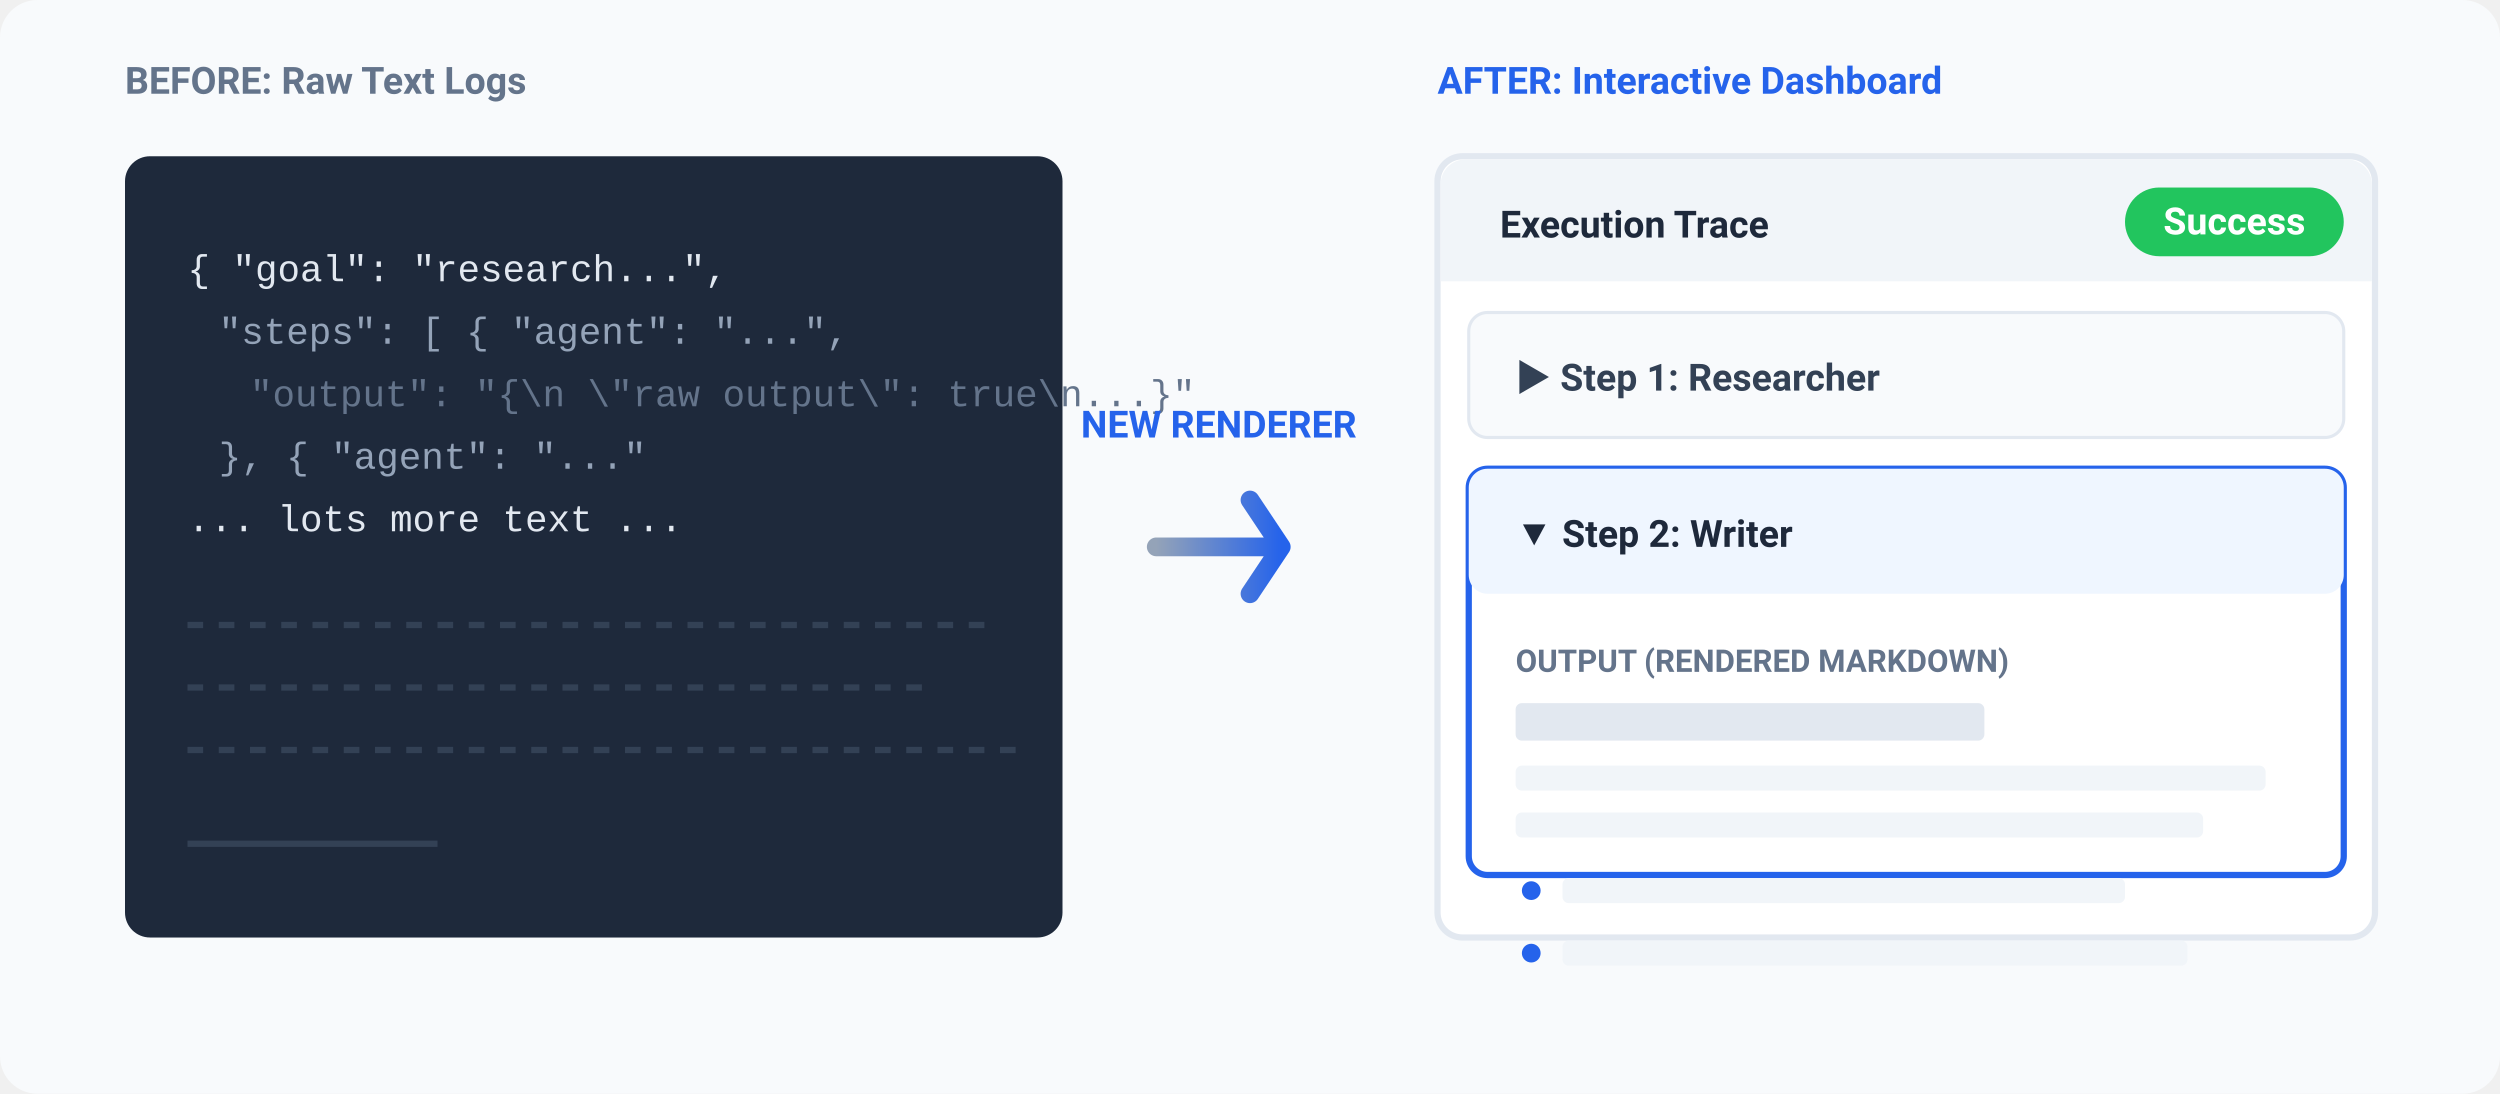
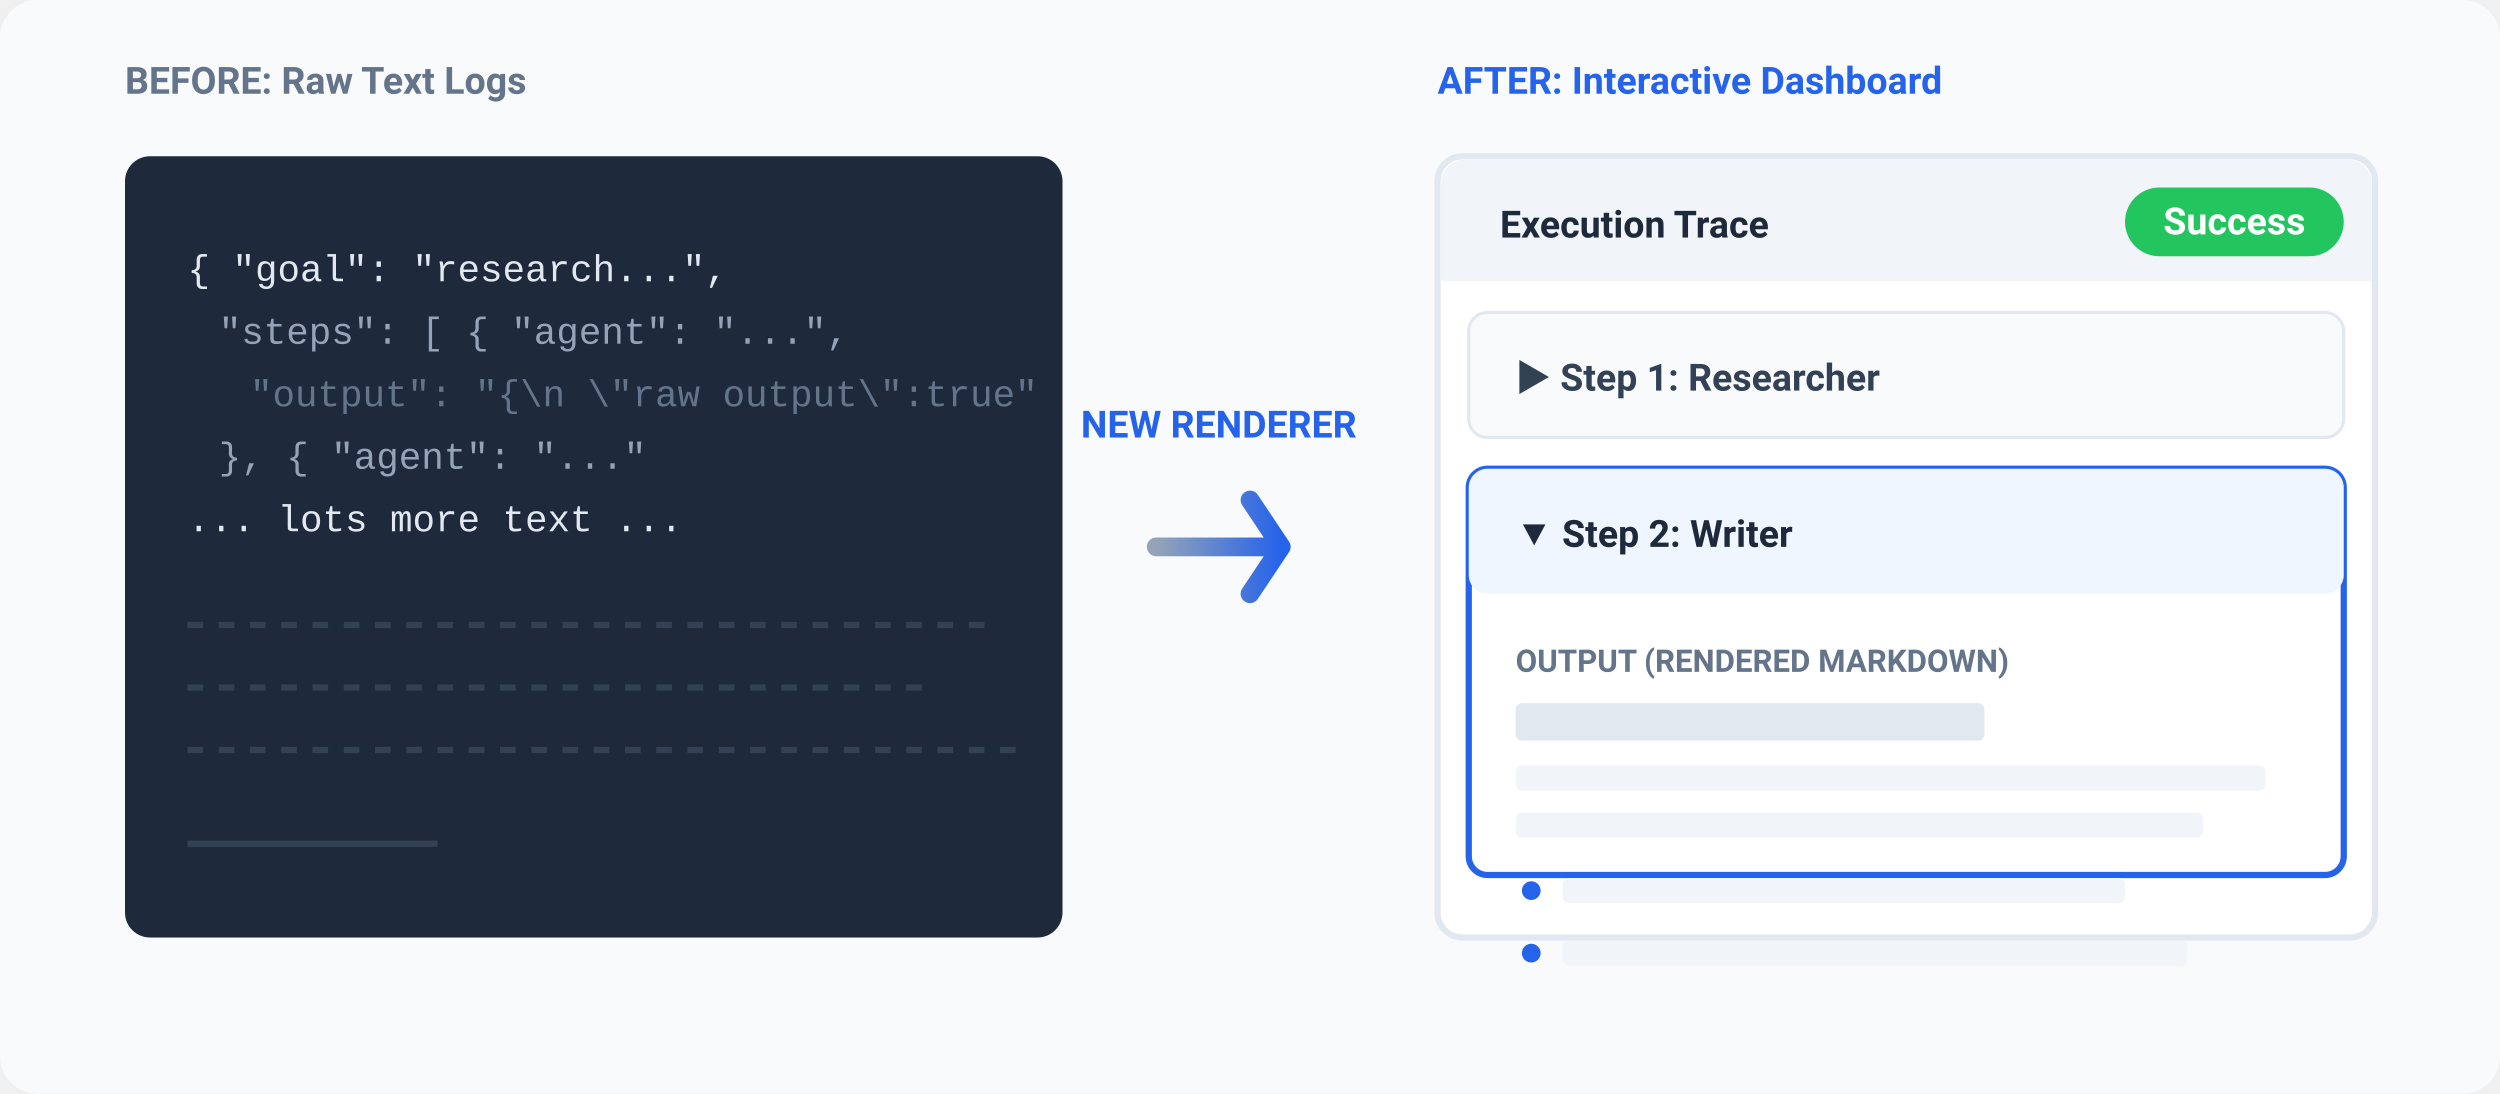
<svg xmlns="http://www.w3.org/2000/svg" width="800" height="350" viewBox="0 0 800 350" fill="none">
  <defs>
    <style>
      .font-mono { font-family: 'Courier New', monospace; }
      .font-sans { font-family: -apple-system, BlinkMacSystemFont, "Segoe UI", Roboto, Helvetica, Arial, sans-serif; }
    </style>
    <linearGradient id="arrowGradient" x1="0" y1="0" x2="1" y2="0">
      <stop offset="0%" stop-color="#94a3b8" />
      <stop offset="100%" stop-color="#2563eb" />
    </linearGradient>
  </defs>
  <rect width="800" height="350" fill="#f8fafc" rx="12" />
  <g transform="translate(40, 50)">
    <text x="0" y="-20" class="font-sans" fill="#64748b" font-weight="bold">BEFORE: Raw Text Logs</text>
    <rect width="300" height="250" fill="#1e293b" rx="8" />
    <g class="font-mono" fill="#475569" font-size="12">
      <text x="20" y="40" fill="#e2e8f0">{ "goal": "research...",</text>
      <text x="30" y="60" fill="#94a3b8">"steps": [ { "agent": "...",</text>
-       <text x="40" y="80" fill="#64748b">"output": "{\n  \"raw output\": true\n...}"</text>
+       <text x="40" y="80" fill="#64748b">"output": "{\n  \"raw output\":true"</text>
      <text x="30" y="100" fill="#94a3b8">}, { "agent": "..." </text>
      <text x="20" y="120" fill="#e2e8f0">... lots more text ...</text>
      <path d="M20 150 H280" stroke="#334155" stroke-width="2" stroke-dasharray="5,5" />
      <path d="M20 170 H260" stroke="#334155" stroke-width="2" stroke-dasharray="5,5" />
      <path d="M20 190 H290" stroke="#334155" stroke-width="2" stroke-dasharray="5,5" />
      <path d="M20 220 H100" stroke="#334155" stroke-width="2" />
    </g>
  </g>
  <g transform="translate(370, 160)">
    <path d="M0 15 H40 L30 0 M40 15 L30 30" stroke="url(#arrowGradient)" stroke-width="6" stroke-linecap="round" stroke-linejoin="round" />
    <text x="20" y="-20" text-anchor="middle" class="font-sans" fill="#2563eb" font-size="12" font-weight="bold">NEW RENDERER</text>
  </g>
  <g transform="translate(460, 50)">
    <text x="0" y="-20" class="font-sans" fill="#2563eb" font-weight="bold">AFTER: Interactive Dashboard</text>
    <rect width="300" height="250" fill="#ffffff" rx="8" stroke="#e2e8f0" stroke-width="2" />
    <g transform="translate(0, 0)">
      <path d="M1 9 C1 4.58 4.58 1 9 1 H291 C295.42 1 299 4.58 299 9 V40 H1 V9Z" fill="#f1f5f9" />
      <text x="20" y="26" class="font-sans" fill="#1e293b" font-weight="bold">Execution Trace</text>
      <rect x="220" y="10" width="70" height="22" rx="11" fill="#22c55e" />
      <text x="255" y="25" text-anchor="middle" class="font-sans" fill="white" font-size="12" font-weight="600">Success</text>
    </g>
    <g transform="translate(10, 50)">
      <rect width="280" height="40" rx="6" fill="#f8fafc" stroke="#e2e8f0" />
      <text x="15" y="25" class="font-sans" fill="#334155" font-weight="600">▶ Step 1: Researcher</text>
    </g>
    <g transform="translate(10, 100)">
      <rect width="280" height="130" rx="6" fill="#ffffff" stroke="#2563eb" stroke-width="2" />
      <rect width="280" height="40" rx="6" fill="#eff6ff" />
      <text x="15" y="25" class="font-sans" fill="#1e293b" font-weight="600">▼ Step 2: Writer</text>
      <g transform="translate(15, 50)">
        <text x="0" y="15" class="font-sans" fill="#64748b" font-size="10" font-weight="bold">OUTPUT (RENDERED MARKDOWN)</text>
        <rect x="0" y="25" width="150" height="12" rx="2" fill="#e2e8f0" />
        <rect x="0" y="45" width="240" height="8" rx="2" fill="#f1f5f9" />
        <rect x="0" y="60" width="220" height="8" rx="2" fill="#f1f5f9" />
        <circle cx="5" cy="85" r="3" fill="#2563eb" />
        <rect x="15" y="81" width="180" height="8" rx="2" fill="#f1f5f9" />
        <circle cx="5" cy="105" r="3" fill="#2563eb" />
        <rect x="15" y="101" width="200" height="8" rx="2" fill="#f1f5f9" />
      </g>
    </g>
  </g>
</svg>
